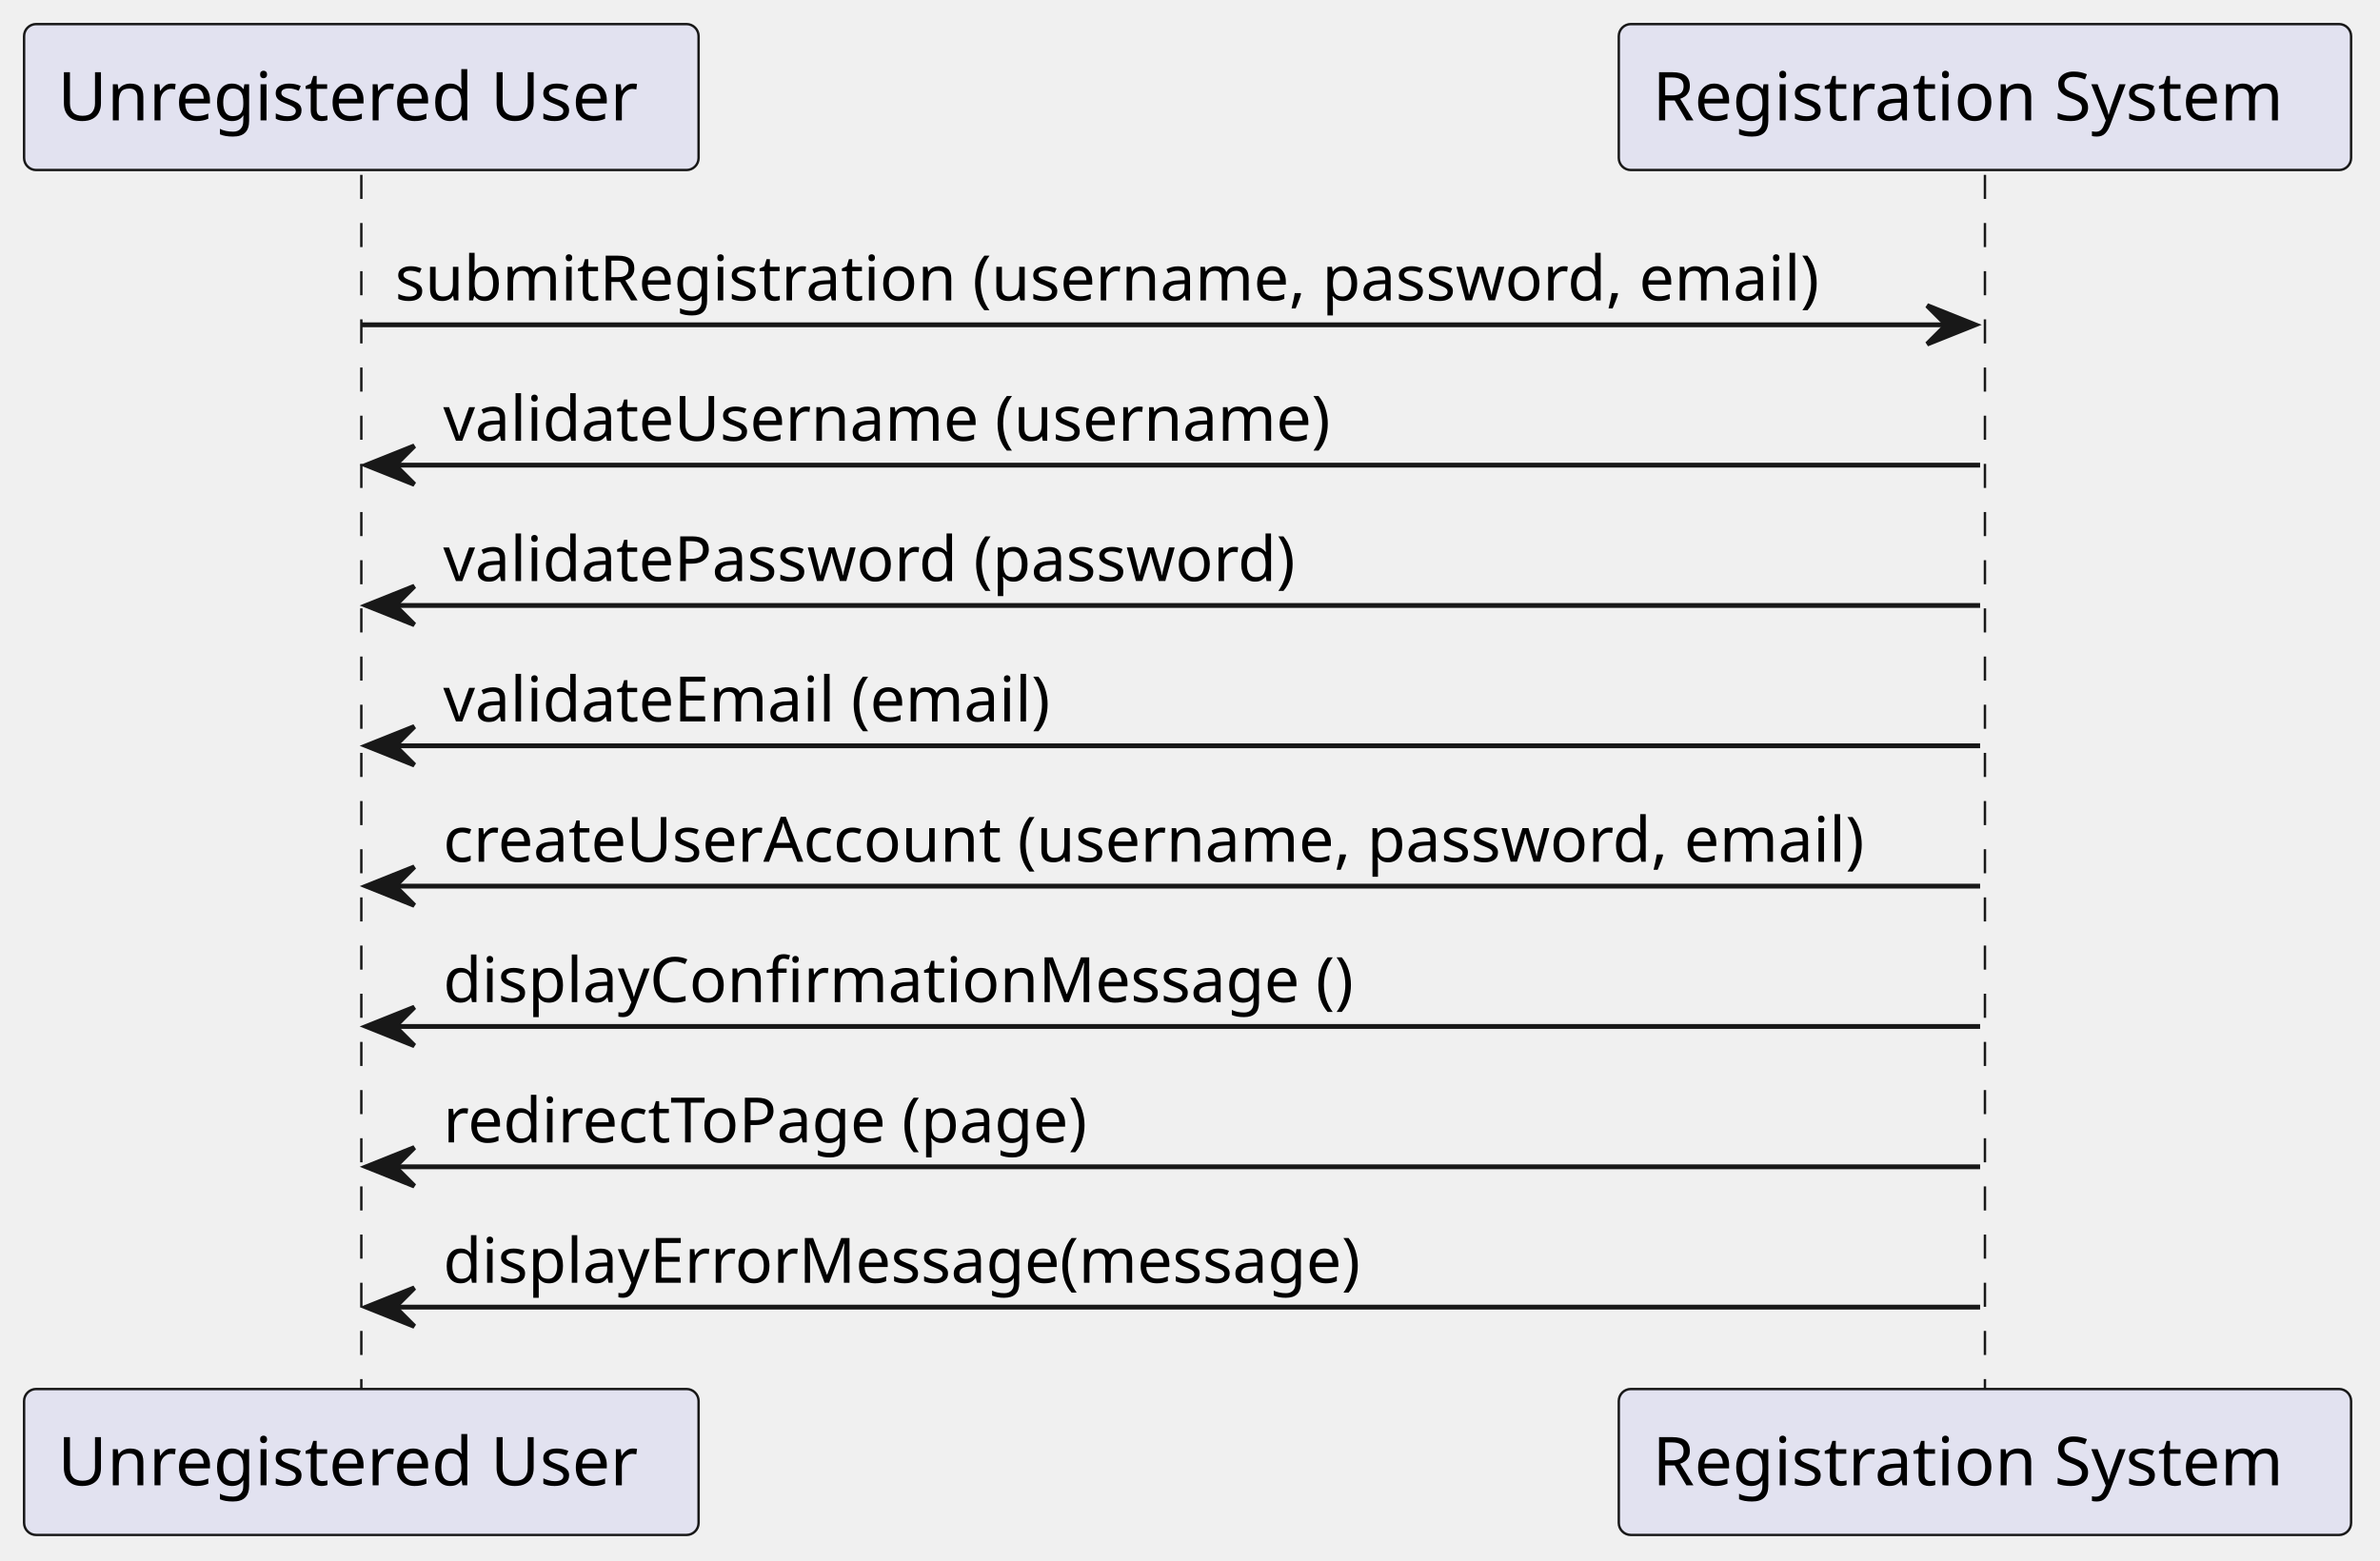
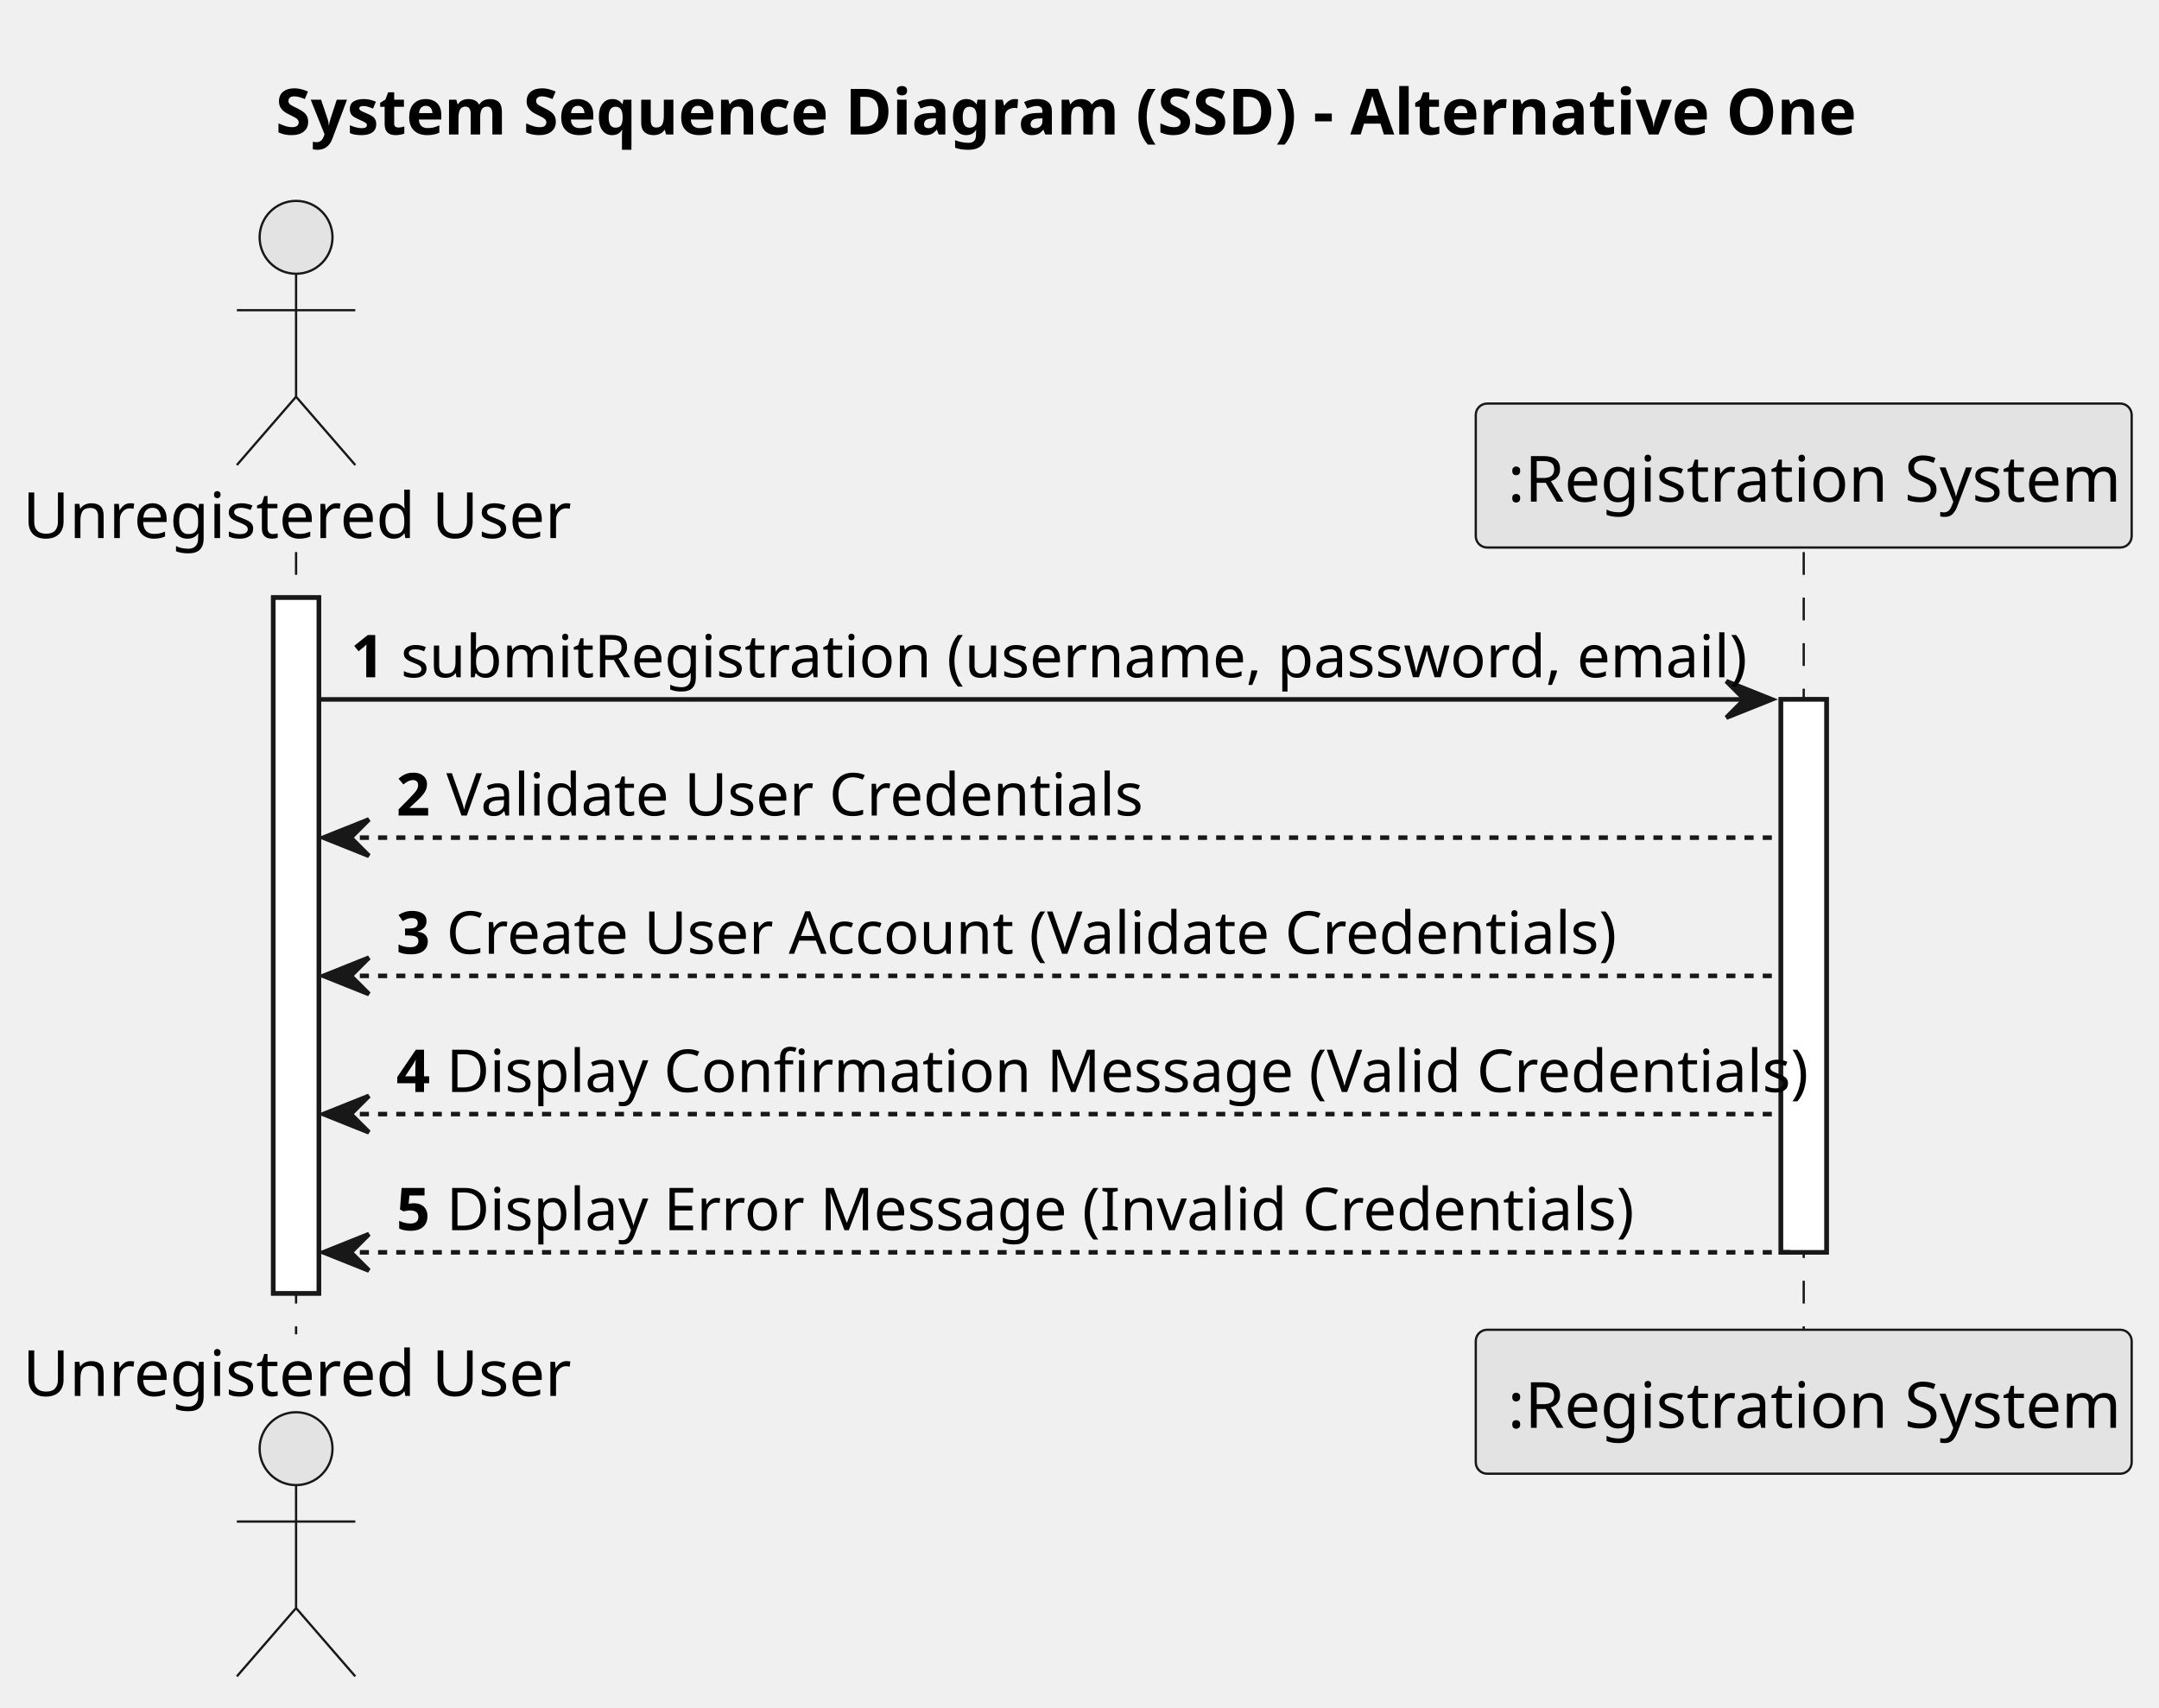
- <svg xmlns="http://www.w3.org/2000/svg" contentStyleType="text/css" height="324px" preserveAspectRatio="none" style="width:494px;height:324px;background:#FFFFFF;" version="1.1" viewBox="0 0 494 324" width="494px" zoomAndPan="magnify">
+ <svg xmlns="http://www.w3.org/2000/svg" contentStyleType="text/css" height="375px" preserveAspectRatio="none" style="width:474px;height:375px;background:#FFFFFF;" version="1.1" viewBox="0 0 474 375" width="474px" zoomAndPan="magnify">
  <defs />
  <g>
-     <line style="stroke:#181818;stroke-width:0.5;stroke-dasharray:5.0,5.0;" x1="75" x2="75" y1="36.297" y2="289.359" />
-     <line style="stroke:#181818;stroke-width:0.5;stroke-dasharray:5.0,5.0;" x1="412" x2="412" y1="36.297" y2="289.359" />
-     <rect fill="#E2E2F0" height="30.297" rx="2.5" ry="2.5" style="stroke:#181818;stroke-width:0.5;" width="140" x="5" y="5" />
-     <text fill="#000000" font-family="sans-serif" font-size="14" lengthAdjust="spacing" textLength="126" x="12" y="24.995">Unregistered User</text>
-     <rect fill="#E2E2F0" height="30.297" rx="2.5" ry="2.5" style="stroke:#181818;stroke-width:0.5;" width="140" x="5" y="288.359" />
-     <text fill="#000000" font-family="sans-serif" font-size="14" lengthAdjust="spacing" textLength="126" x="12" y="308.354">Unregistered User</text>
-     <rect fill="#E2E2F0" height="30.297" rx="2.5" ry="2.5" style="stroke:#181818;stroke-width:0.5;" width="152" x="336" y="5" />
-     <text fill="#000000" font-family="sans-serif" font-size="14" lengthAdjust="spacing" textLength="138" x="343" y="24.995">Registration System</text>
-     <rect fill="#E2E2F0" height="30.297" rx="2.5" ry="2.5" style="stroke:#181818;stroke-width:0.5;" width="152" x="336" y="288.359" />
-     <text fill="#000000" font-family="sans-serif" font-size="14" lengthAdjust="spacing" textLength="138" x="343" y="308.354">Registration System</text>
-     <polygon fill="#181818" points="400,63.43,410,67.43,400,71.43,404,67.43" style="stroke:#181818;stroke-width:1.0;" />
-     <line style="stroke:#181818;stroke-width:1.0;" x1="75" x2="406" y1="67.43" y2="67.43" />
-     <text fill="#000000" font-family="sans-serif" font-size="13" lengthAdjust="spacing" textLength="310" x="82" y="62.364">submitRegistration (username, password, email)</text>
-     <polygon fill="#181818" points="86,92.562,76,96.562,86,100.562,82,96.562" style="stroke:#181818;stroke-width:1.0;" />
-     <line style="stroke:#181818;stroke-width:1.0;" x1="80" x2="411" y1="96.562" y2="96.562" />
-     <text fill="#000000" font-family="sans-serif" font-size="13" lengthAdjust="spacing" textLength="196" x="92" y="91.497">validateUsername (username)</text>
-     <polygon fill="#181818" points="86,121.695,76,125.695,86,129.695,82,125.695" style="stroke:#181818;stroke-width:1.0;" />
-     <line style="stroke:#181818;stroke-width:1.0;" x1="80" x2="411" y1="125.695" y2="125.695" />
-     <text fill="#000000" font-family="sans-serif" font-size="13" lengthAdjust="spacing" textLength="184" x="92" y="120.629">validatePassword (password)</text>
-     <polygon fill="#181818" points="86,150.828,76,154.828,86,158.828,82,154.828" style="stroke:#181818;stroke-width:1.0;" />
-     <line style="stroke:#181818;stroke-width:1.0;" x1="80" x2="411" y1="154.828" y2="154.828" />
-     <text fill="#000000" font-family="sans-serif" font-size="13" lengthAdjust="spacing" textLength="134" x="92" y="149.762">validateEmail (email)</text>
-     <polygon fill="#181818" points="86,179.961,76,183.961,86,187.961,82,183.961" style="stroke:#181818;stroke-width:1.0;" />
-     <line style="stroke:#181818;stroke-width:1.0;" x1="80" x2="411" y1="183.961" y2="183.961" />
-     <text fill="#000000" font-family="sans-serif" font-size="13" lengthAdjust="spacing" textLength="313" x="92" y="178.895">createUserAccount (username, password, email)</text>
-     <polygon fill="#181818" points="86,209.094,76,213.094,86,217.094,82,213.094" style="stroke:#181818;stroke-width:1.0;" />
-     <line style="stroke:#181818;stroke-width:1.0;" x1="80" x2="411" y1="213.094" y2="213.094" />
-     <text fill="#000000" font-family="sans-serif" font-size="13" lengthAdjust="spacing" textLength="197" x="92" y="208.028">displayConfirmationMessage ()</text>
-     <polygon fill="#181818" points="86,238.227,76,242.227,86,246.227,82,242.227" style="stroke:#181818;stroke-width:1.0;" />
-     <line style="stroke:#181818;stroke-width:1.0;" x1="80" x2="411" y1="242.227" y2="242.227" />
-     <text fill="#000000" font-family="sans-serif" font-size="13" lengthAdjust="spacing" textLength="142" x="92" y="237.161">redirectToPage (page)</text>
-     <polygon fill="#181818" points="86,267.359,76,271.359,86,275.359,82,271.359" style="stroke:#181818;stroke-width:1.0;" />
-     <line style="stroke:#181818;stroke-width:1.0;" x1="80" x2="411" y1="271.359" y2="271.359" />
-     <text fill="#000000" font-family="sans-serif" font-size="13" lengthAdjust="spacing" textLength="201" x="92" y="266.293">displayErrorMessage(message)</text>
+     <text fill="#000000" font-family="sans-serif" font-size="14" font-weight="bold" lengthAdjust="spacing" textLength="351" x="60.5" y="29.533">System Sequence Diagram (SSD) - Alternative One</text>
+     <rect fill="#FFFFFF" height="152.758" style="stroke:#181818;stroke-width:1.0;" width="10" x="60" y="131.219" />
+     <rect fill="#FFFFFF" height="121.406" style="stroke:#181818;stroke-width:1.0;" width="10" x="391" y="153.57" />
+     <line style="stroke:#181818;stroke-width:0.5;stroke-dasharray:5.0,5.0;" x1="65" x2="65" y1="121.219" y2="292.977" />
+     <line style="stroke:#181818;stroke-width:0.5;stroke-dasharray:5.0,5.0;" x1="396" x2="396" y1="121.219" y2="292.977" />
+     <text fill="#000000" font-family="sans-serif" font-size="14" lengthAdjust="spacing" textLength="114" x="5" y="118.143">Unregistered User</text>
+     <ellipse cx="65" cy="52.109" fill="#E3E3E3" rx="8" ry="8" style="stroke:#181818;stroke-width:0.5;" />
+     <path d="M65,60.109 L65,87.109 M52,68.109 L78,68.109 M65,87.109 L52,102.109 M65,87.109 L78,102.109 " fill="none" style="stroke:#181818;stroke-width:0.5;" />
+     <text fill="#000000" font-family="sans-serif" font-size="14" lengthAdjust="spacing" textLength="114" x="5" y="306.51">Unregistered User</text>
+     <ellipse cx="65" cy="318.086" fill="#E3E3E3" rx="8" ry="8" style="stroke:#181818;stroke-width:0.5;" />
+     <path d="M65,326.086 L65,353.086 M52,334.086 L78,334.086 M65,353.086 L52,368.086 M65,353.086 L78,368.086 " fill="none" style="stroke:#181818;stroke-width:0.5;" />
+     <rect fill="#E3E3E3" height="31.609" rx="2.5" ry="2.5" style="stroke:#181818;stroke-width:0.5;" width="144" x="324" y="88.609" />
+     <text fill="#000000" font-family="sans-serif" font-size="14" lengthAdjust="spacing" textLength="130" x="331" y="110.143">:Registration System</text>
+     <rect fill="#E3E3E3" height="31.609" rx="2.5" ry="2.5" style="stroke:#181818;stroke-width:0.5;" width="144" x="324" y="291.977" />
+     <text fill="#000000" font-family="sans-serif" font-size="14" lengthAdjust="spacing" textLength="130" x="331" y="313.51">:Registration System</text>
+     <rect fill="#FFFFFF" height="152.758" style="stroke:#181818;stroke-width:1.0;" width="10" x="60" y="131.219" />
+     <rect fill="#FFFFFF" height="121.406" style="stroke:#181818;stroke-width:1.0;" width="10" x="391" y="153.57" />
+     <polygon fill="#181818" points="379,149.57,389,153.57,379,157.57,383,153.57" style="stroke:#181818;stroke-width:1.0;" />
+     <line style="stroke:#181818;stroke-width:1.0;" x1="70" x2="385" y1="153.57" y2="153.57" />
+     <text fill="#000000" font-family="sans-serif" font-size="13" font-weight="bold" lengthAdjust="spacing" textLength="7" x="77" y="148.714">1</text>
+     <text fill="#000000" font-family="sans-serif" font-size="13" lengthAdjust="spacing" textLength="279" x="88" y="148.714">submitRegistration (username, password, email)</text>
+     <polygon fill="#181818" points="81,179.922,71,183.922,81,187.922,77,183.922" style="stroke:#181818;stroke-width:1.0;" />
+     <line style="stroke:#181818;stroke-width:1.0;stroke-dasharray:2.0,2.0;" x1="75" x2="390" y1="183.922" y2="183.922" />
+     <text fill="#000000" font-family="sans-serif" font-size="13" font-weight="bold" lengthAdjust="spacing" textLength="7" x="87" y="179.065">2</text>
+     <text fill="#000000" font-family="sans-serif" font-size="13" lengthAdjust="spacing" textLength="147" x="98" y="179.065">Validate User Credentials</text>
+     <polygon fill="#181818" points="81,210.273,71,214.273,81,218.273,77,214.273" style="stroke:#181818;stroke-width:1.0;" />
+     <line style="stroke:#181818;stroke-width:1.0;stroke-dasharray:2.0,2.0;" x1="75" x2="390" y1="214.273" y2="214.273" />
+     <text fill="#000000" font-family="sans-serif" font-size="13" font-weight="bold" lengthAdjust="spacing" textLength="7" x="87" y="209.417">3</text>
+     <text fill="#000000" font-family="sans-serif" font-size="13" lengthAdjust="spacing" textLength="249" x="98" y="209.417">Create User Account (Validate Credentials)</text>
+     <polygon fill="#181818" points="81,240.625,71,244.625,81,248.625,77,244.625" style="stroke:#181818;stroke-width:1.0;" />
+     <line style="stroke:#181818;stroke-width:1.0;stroke-dasharray:2.0,2.0;" x1="75" x2="390" y1="244.625" y2="244.625" />
+     <text fill="#000000" font-family="sans-serif" font-size="13" font-weight="bold" lengthAdjust="spacing" textLength="7" x="87" y="239.769">4</text>
+     <text fill="#000000" font-family="sans-serif" font-size="13" lengthAdjust="spacing" textLength="286" x="98" y="239.769">Display Confirmation Message (Valid Credentials)</text>
+     <polygon fill="#181818" points="81,270.977,71,274.977,81,278.977,77,274.977" style="stroke:#181818;stroke-width:1.0;" />
+     <line style="stroke:#181818;stroke-width:1.0;stroke-dasharray:2.0,2.0;" x1="75" x2="395" y1="274.977" y2="274.977" />
+     <text fill="#000000" font-family="sans-serif" font-size="13" font-weight="bold" lengthAdjust="spacing" textLength="7" x="87" y="270.12">5</text>
+     <text fill="#000000" font-family="sans-serif" font-size="13" lengthAdjust="spacing" textLength="248" x="98" y="270.12">Display Error Message (Invalid Credentials)</text>
  </g>
</svg>
